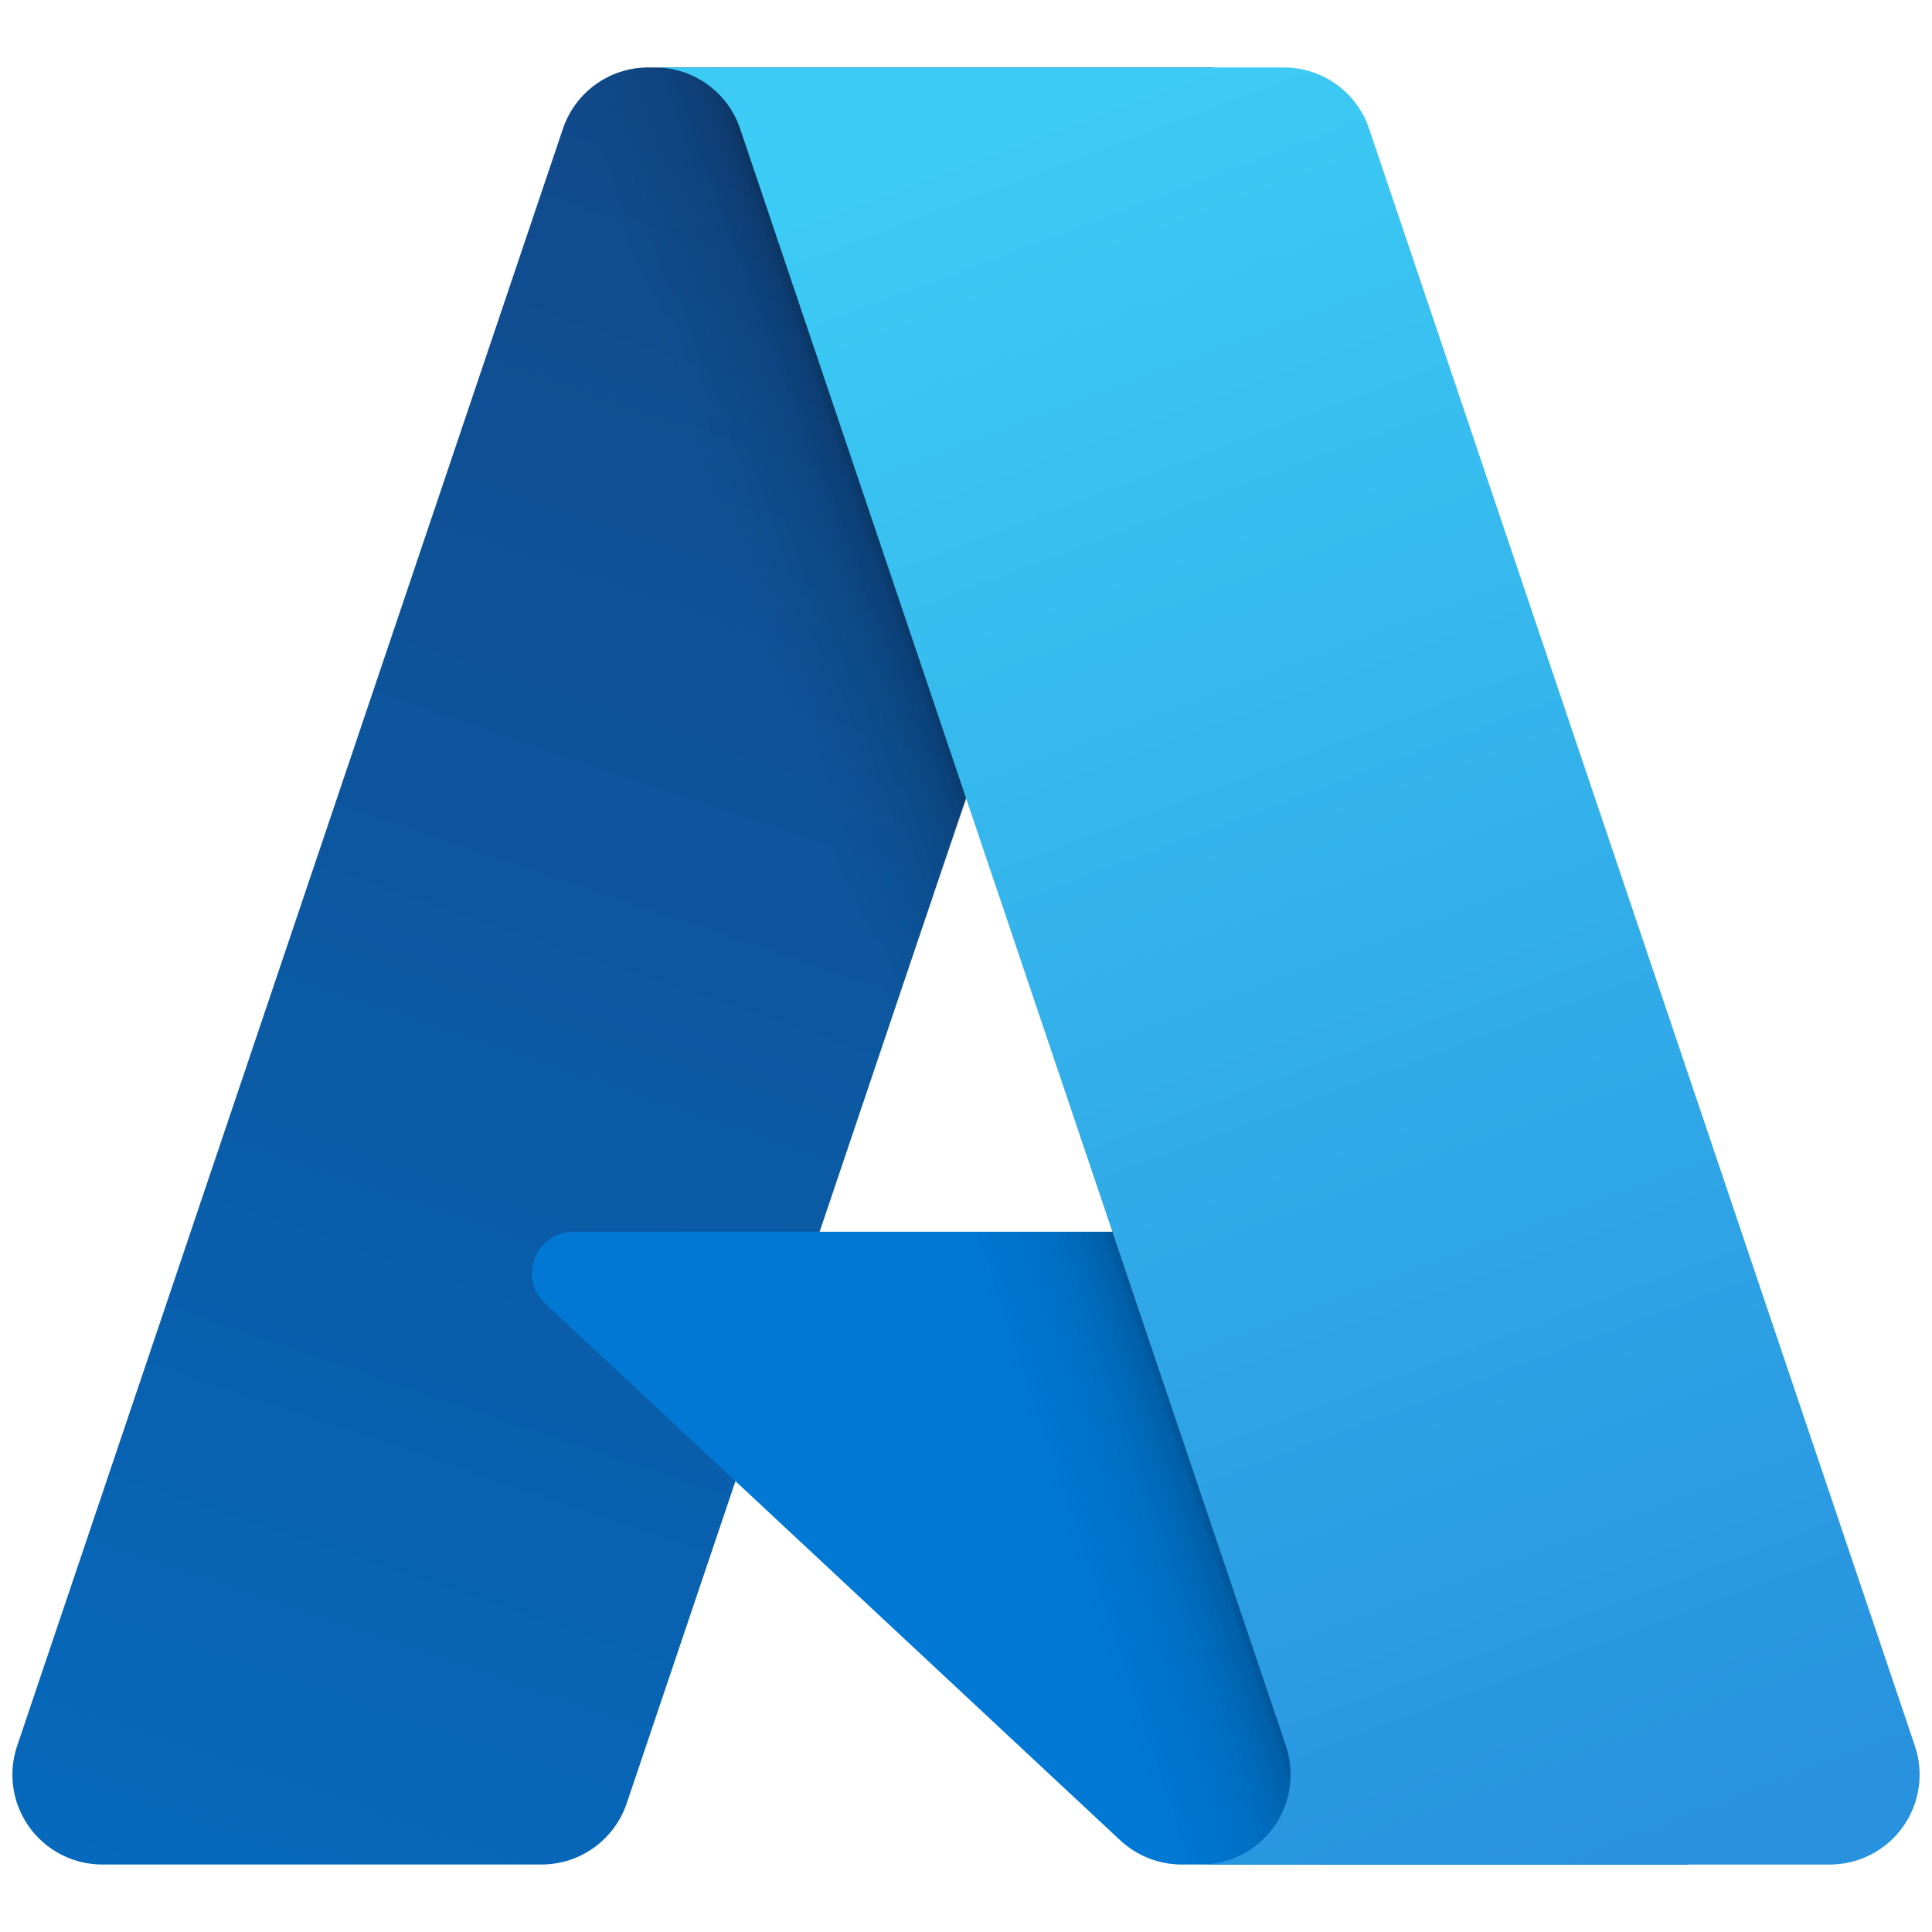
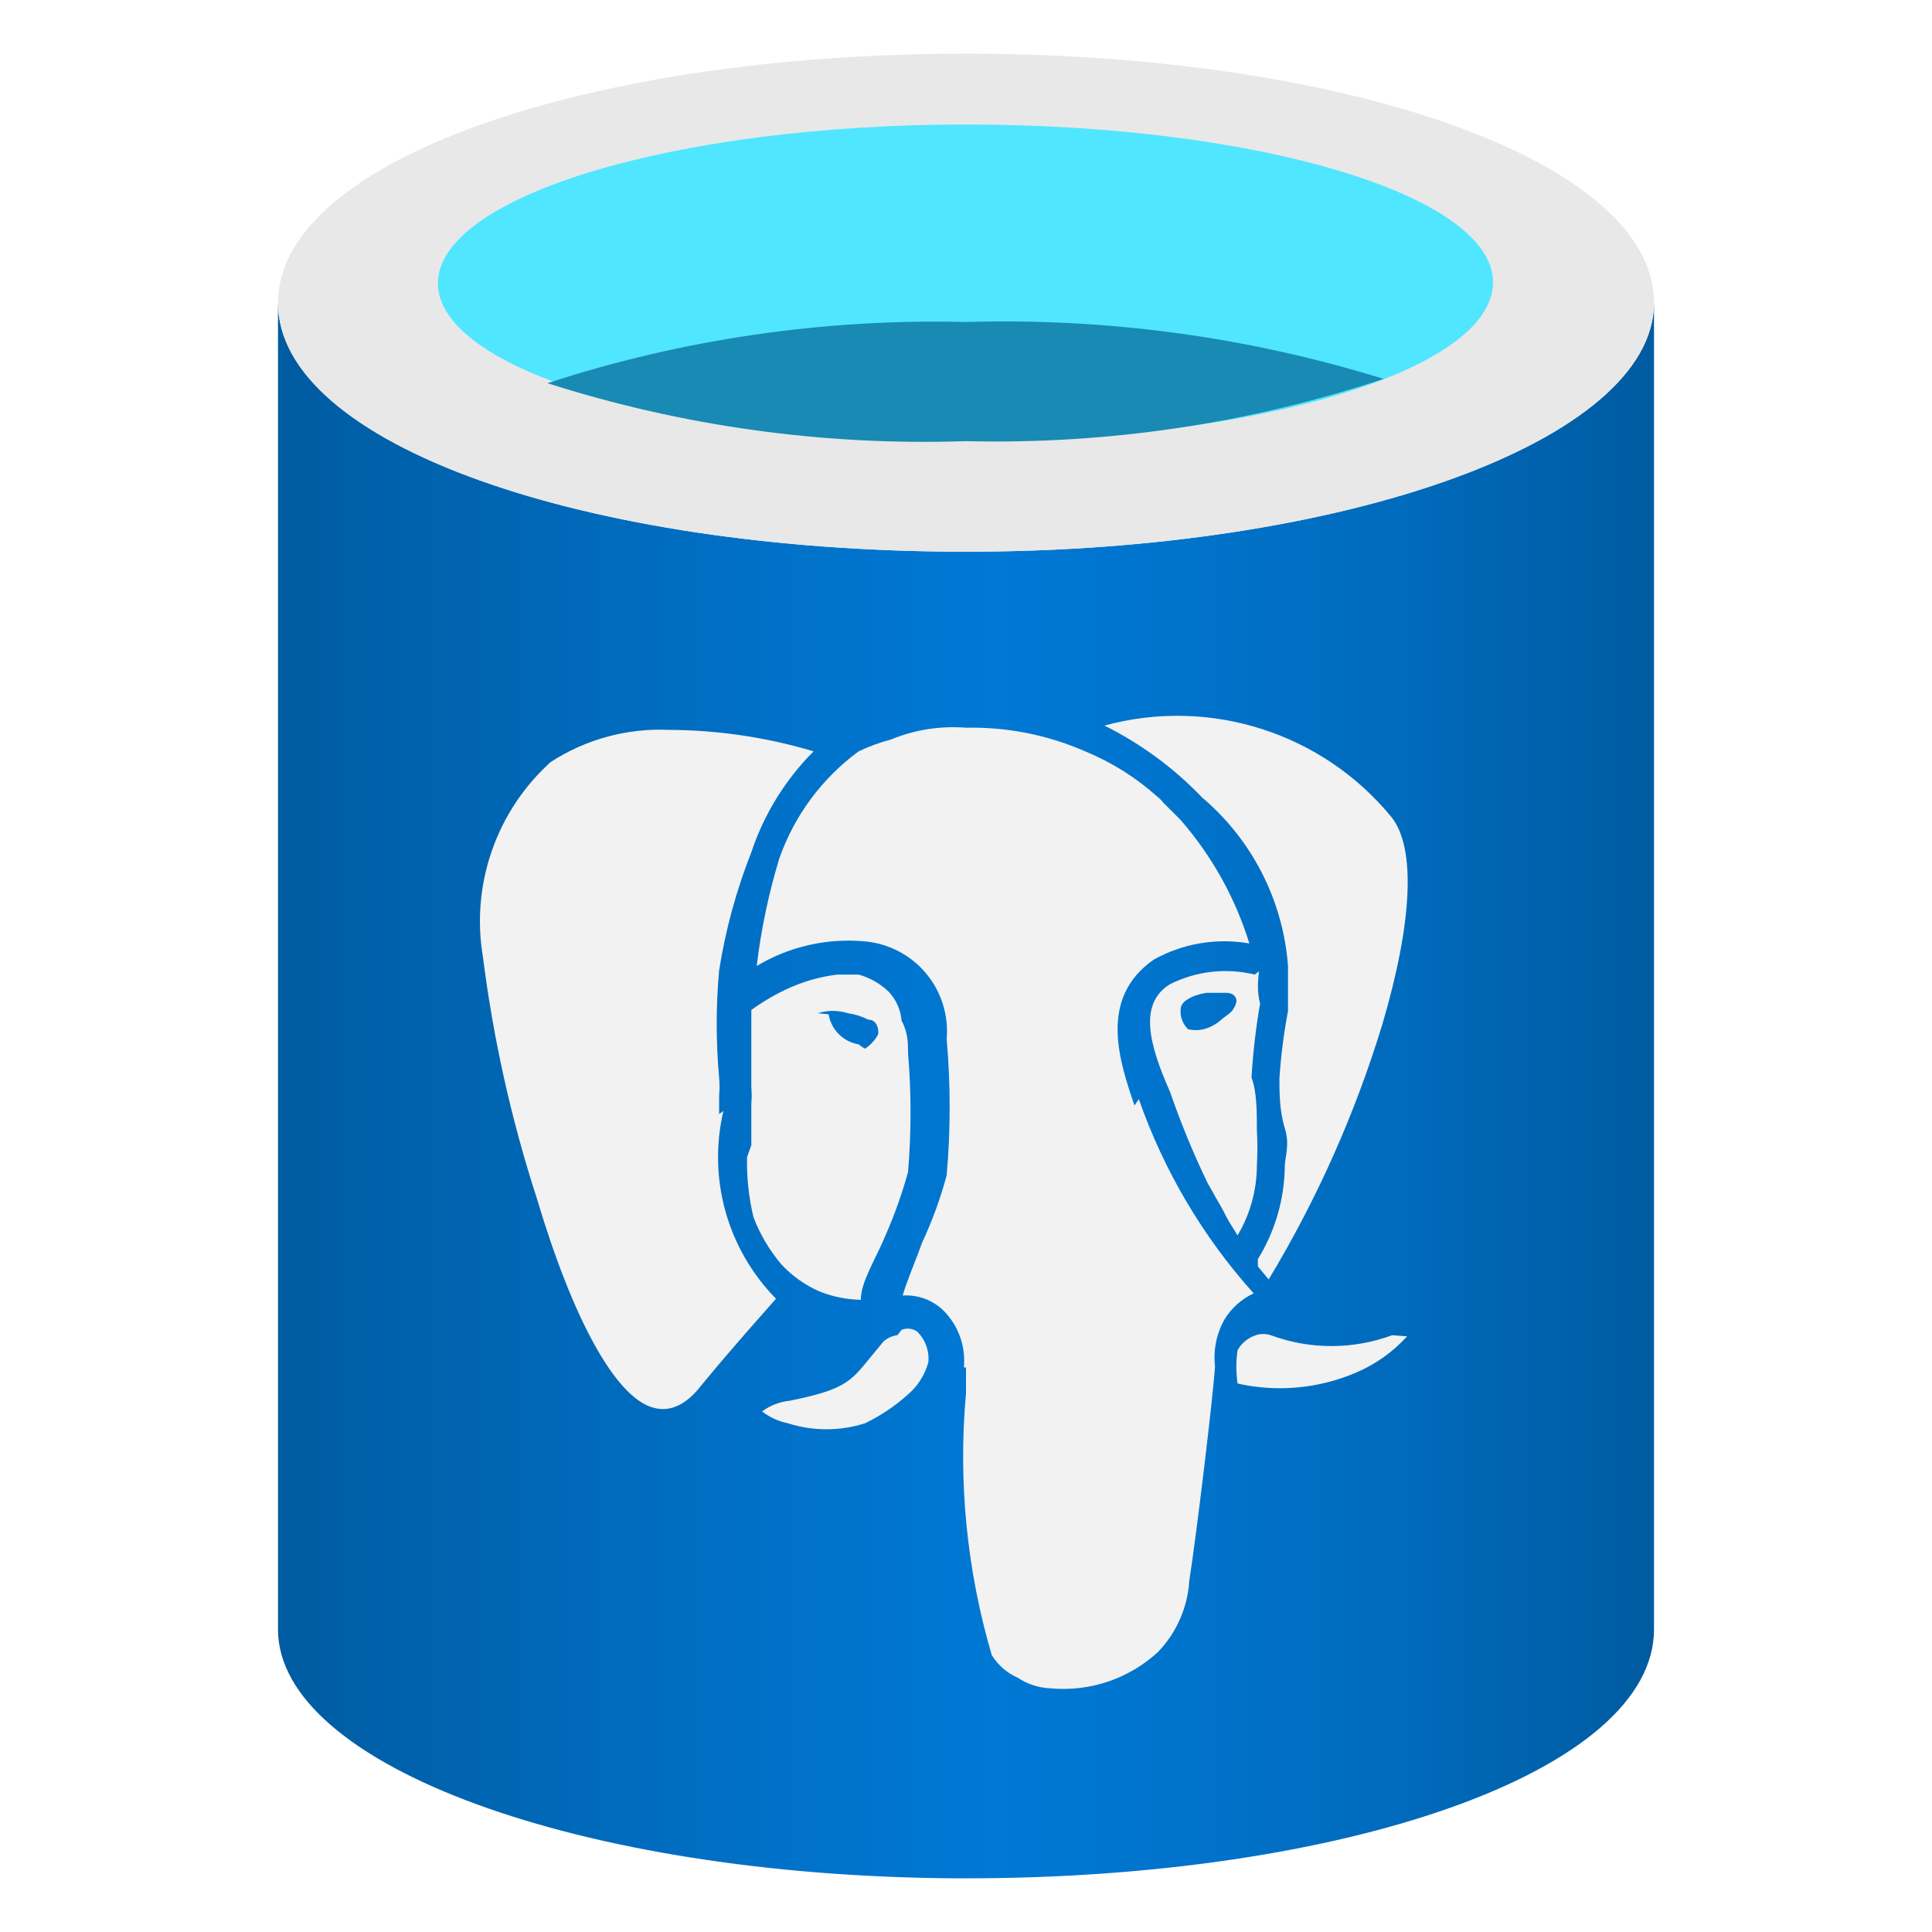
- <svg xmlns="http://www.w3.org/2000/svg" viewBox="0 0 128 128">
+ <svg xmlns="http://www.w3.org/2000/svg" id="fc890127-728b-4ac0-b5da-86cdfc191e86" width="18" height="18" viewBox="0 0 18 18">
  <defs>
-     <linearGradient id="azure-original-a" x1="60.919" y1="9.602" x2="18.667" y2="134.423" gradientUnits="userSpaceOnUse">
-       <stop stop-color="#114A8B" />
-       <stop offset="1" stop-color="#0669BC" />
-     </linearGradient>
-     <linearGradient id="azure-original-b" x1="74.117" y1="67.772" x2="64.344" y2="71.076" gradientUnits="userSpaceOnUse">
-       <stop stop-opacity=".3" />
-       <stop offset=".071" stop-opacity=".2" />
-       <stop offset=".321" stop-opacity=".1" />
-       <stop offset=".623" stop-opacity=".05" />
-       <stop offset="1" stop-opacity="0" />
-     </linearGradient>
-     <linearGradient id="azure-original-c" x1="68.742" y1="5.961" x2="115.122" y2="129.525" gradientUnits="userSpaceOnUse">
-       <stop stop-color="#3CCBF4" />
-       <stop offset="1" stop-color="#2892DF" />
+     <linearGradient id="a28dee20-4c71-46b5-b957-804c67da725a" x1="2.44" y1="10.67" x2="15.27" y2="10.67" gradientTransform="translate(0.14 -0.5) rotate(-0.01)" gradientUnits="userSpaceOnUse">
+       <stop offset="0" stop-color="#005ba1" />
+       <stop offset="0.07" stop-color="#0060a9" />
+       <stop offset="0.36" stop-color="#0071c8" />
+       <stop offset="0.52" stop-color="#0078d4" />
+       <stop offset="0.64" stop-color="#0074cd" />
+       <stop offset="0.82" stop-color="#006abb" />
+       <stop offset="1" stop-color="#005ba1" />
    </linearGradient>
  </defs>
-   <path d="M46.09.002h40.685L44.541 125.137a6.485 6.485 0 01-6.146 4.413H6.733a6.482 6.482 0 01-5.262-2.699 6.474 6.474 0 01-.876-5.848L39.944 4.414A6.488 6.488 0 0146.09 0z" fill="url(#azure-original-a)" transform="translate(.587 4.468) scale(.91904)" />
-   <path d="M97.28 81.607H37.987a2.743 2.743 0 00-1.874 4.751l38.1 35.562a5.991 5.991 0 004.087 1.61h33.574z" fill="#0078d4" />
-   <path d="M46.09.002A6.434 6.434 0 0039.93 4.5L.644 120.897a6.469 6.469 0 006.106 8.653h32.48a6.942 6.942 0 005.328-4.531l7.834-23.089 27.985 26.101a6.618 6.618 0 004.165 1.519h36.396l-15.963-45.616-46.533.011L86.922.002z" fill="url(#azure-original-b)" transform="translate(.587 4.468) scale(.91904)" />
-   <path d="M98.055 4.408A6.476 6.476 0 0091.917.002H46.575a6.478 6.478 0 016.137 4.406l39.35 116.594a6.476 6.476 0 01-6.137 8.55h45.344a6.48 6.48 0 006.136-8.55z" fill="url(#azure-original-c)" transform="translate(.587 4.468) scale(.91904)" />
+   <path d="M9,5.14c-3.54,0-6.41-1-6.41-2.32V15.18c0,1.27,2.82,2.3,6.32,2.32H9c3.54,0,6.41-1,6.41-2.32V2.82C15.41,4.1,12.54,5.14,9,5.14Z" fill="url(#a28dee20-4c71-46b5-b957-804c67da725a)" />
+   <path d="M15.41,2.82c0,1.28-2.87,2.32-6.41,2.32s-6.41-1-6.41-2.32S5.46.5,9,.5s6.41,1,6.41,2.32" fill="#e8e8e8" />
+   <path d="M13.91,2.63c0,.82-2.2,1.48-4.91,1.48S4.08,3.45,4.08,2.64,6.28,1.16,9,1.16s4.91.66,4.91,1.47" fill="#50e6ff" />
+   <path d="M9,3a11.65,11.65,0,0,0-3.9.57A11.53,11.53,0,0,0,9,4.11a11.47,11.47,0,0,0,3.89-.58A11.93,11.93,0,0,0,9,3Z" fill="#198ab3" />
+   <path d="M12,9c0,.08,0,.24,0,.42a5.12,5.12,0,0,0-.08.63c0,.12,0,.3.05.46s0,.27,0,.36a1.68,1.68,0,0,1-.25.86.43.43,0,0,0,0,.07l.1.12a10.55,10.55,0,0,0,1.06-2.38h0c.28-.95.31-1.63.09-1.92a2.58,2.58,0,0,0-2.68-.86,3.29,3.29,0,0,1,.91.67A2.28,2.28,0,0,1,12,9Zm-.31.08a1.15,1.15,0,0,0-.79.09c-.29.18-.2.55,0,1a7.77,7.77,0,0,0,.35.85l.09.16h0c.05.08.08.15.11.2l.08.13a1.28,1.28,0,0,0,.18-.65,2.86,2.86,0,0,0,0-.33c0-.17,0-.36-.05-.49a6.1,6.1,0,0,1,.08-.69C11.71,9.24,11.72,9.13,11.73,9.05Zm-.3.41a.4.4,0,0,1-.18.1h0a.33.33,0,0,1-.14,0A.23.23,0,0,1,11,9.4h0c0-.07.11-.13.24-.15h.19s.09,0,.09.08A.2.2,0,0,1,11.43,9.46Zm-4.69.89c0-.07,0-.13,0-.17a1,1,0,0,0,0-.17,5.55,5.55,0,0,1,0-1A5.22,5.22,0,0,1,7,7.94,2.41,2.41,0,0,1,7.58,7,4.78,4.78,0,0,0,6.23,6.8a1.87,1.87,0,0,0-1.1.3A2,2,0,0,0,4.5,8.92,12.27,12.27,0,0,0,5,11.16c.34,1.14.73,1.84,1.07,1.95h0c.15.05.31,0,.47-.21.28-.34.54-.63.69-.8A1.88,1.88,0,0,1,6.74,10.35Zm.26.4a2.18,2.18,0,0,0,.06.56,1.5,1.5,0,0,0,.26.44,1.07,1.07,0,0,0,.35.25,1.09,1.09,0,0,0,.39.08c0-.17.14-.38.23-.6a4.35,4.35,0,0,0,.21-.59,6.61,6.61,0,0,0,0-1.11c0-.09,0-.19-.06-.3a.45.45,0,0,0-.12-.27l0,0A.66.66,0,0,0,8,9.08H7.8a1.56,1.56,0,0,0-.48.14A2,2,0,0,0,7,9.41v.11c0,.2,0,.41,0,.61v0a.86.86,0,0,1,0,.15l0,.39H7Zm.66-1.34,0,0a.46.46,0,0,1,.28,0,.6.6,0,0,1,.19.06c.09,0,.1.11.09.14h0a.37.37,0,0,1-.12.13A.3.3,0,0,1,8,9.73h0a.34.34,0,0,1-.28-.28Zm.74,3a.23.23,0,0,0-.13.06l-.14.17c-.17.21-.24.28-.73.38a.52.52,0,0,0-.26.1.58.58,0,0,0,.24.11,1.18,1.18,0,0,0,.72,0A1.7,1.7,0,0,0,8.45,13a.61.61,0,0,0,.2-.31.36.36,0,0,0-.1-.28A.15.15,0,0,0,8.4,12.39Zm4.61,0a1.63,1.63,0,0,1-1.13,0,.22.22,0,0,0-.14,0,.3.3,0,0,0-.17.14,1.09,1.09,0,0,0,0,.31,1.8,1.8,0,0,0,1.1-.1,1.36,1.36,0,0,0,.48-.34Zm-2.4-2.14c-.14-.41-.34-1,.18-1.36a1.35,1.35,0,0,1,.89-.15A3.18,3.18,0,0,0,11,7.64l-.1-.1-.06-.06h0a.34.34,0,0,0-.06-.06l0,0,0,0A2.34,2.34,0,0,0,10.11,7,2.63,2.63,0,0,0,9,6.78a1.52,1.52,0,0,0-.7.11A1.77,1.77,0,0,0,8,7a2.1,2.1,0,0,0-.74,1,5.84,5.84,0,0,0-.21,1,1.66,1.66,0,0,1,1-.23.84.84,0,0,1,.77.91,7.26,7.26,0,0,1,0,1.27,3.87,3.87,0,0,1-.23.63c-.06.17-.14.35-.18.49a.5.5,0,0,1,.38.14.66.66,0,0,1,.19.53H9c0,.08,0,.16,0,.24a6.55,6.55,0,0,0,.24,2.44.54.54,0,0,0,.24.21.6.6,0,0,0,.31.1,1.3,1.3,0,0,0,1-.34,1.05,1.05,0,0,0,.29-.66c.07-.45.22-1.7.24-2h0a.72.72,0,0,1,.09-.44.63.63,0,0,1,.27-.24A5.36,5.36,0,0,1,10.61,10.24Z" fill="#f2f2f2" />
</svg>
